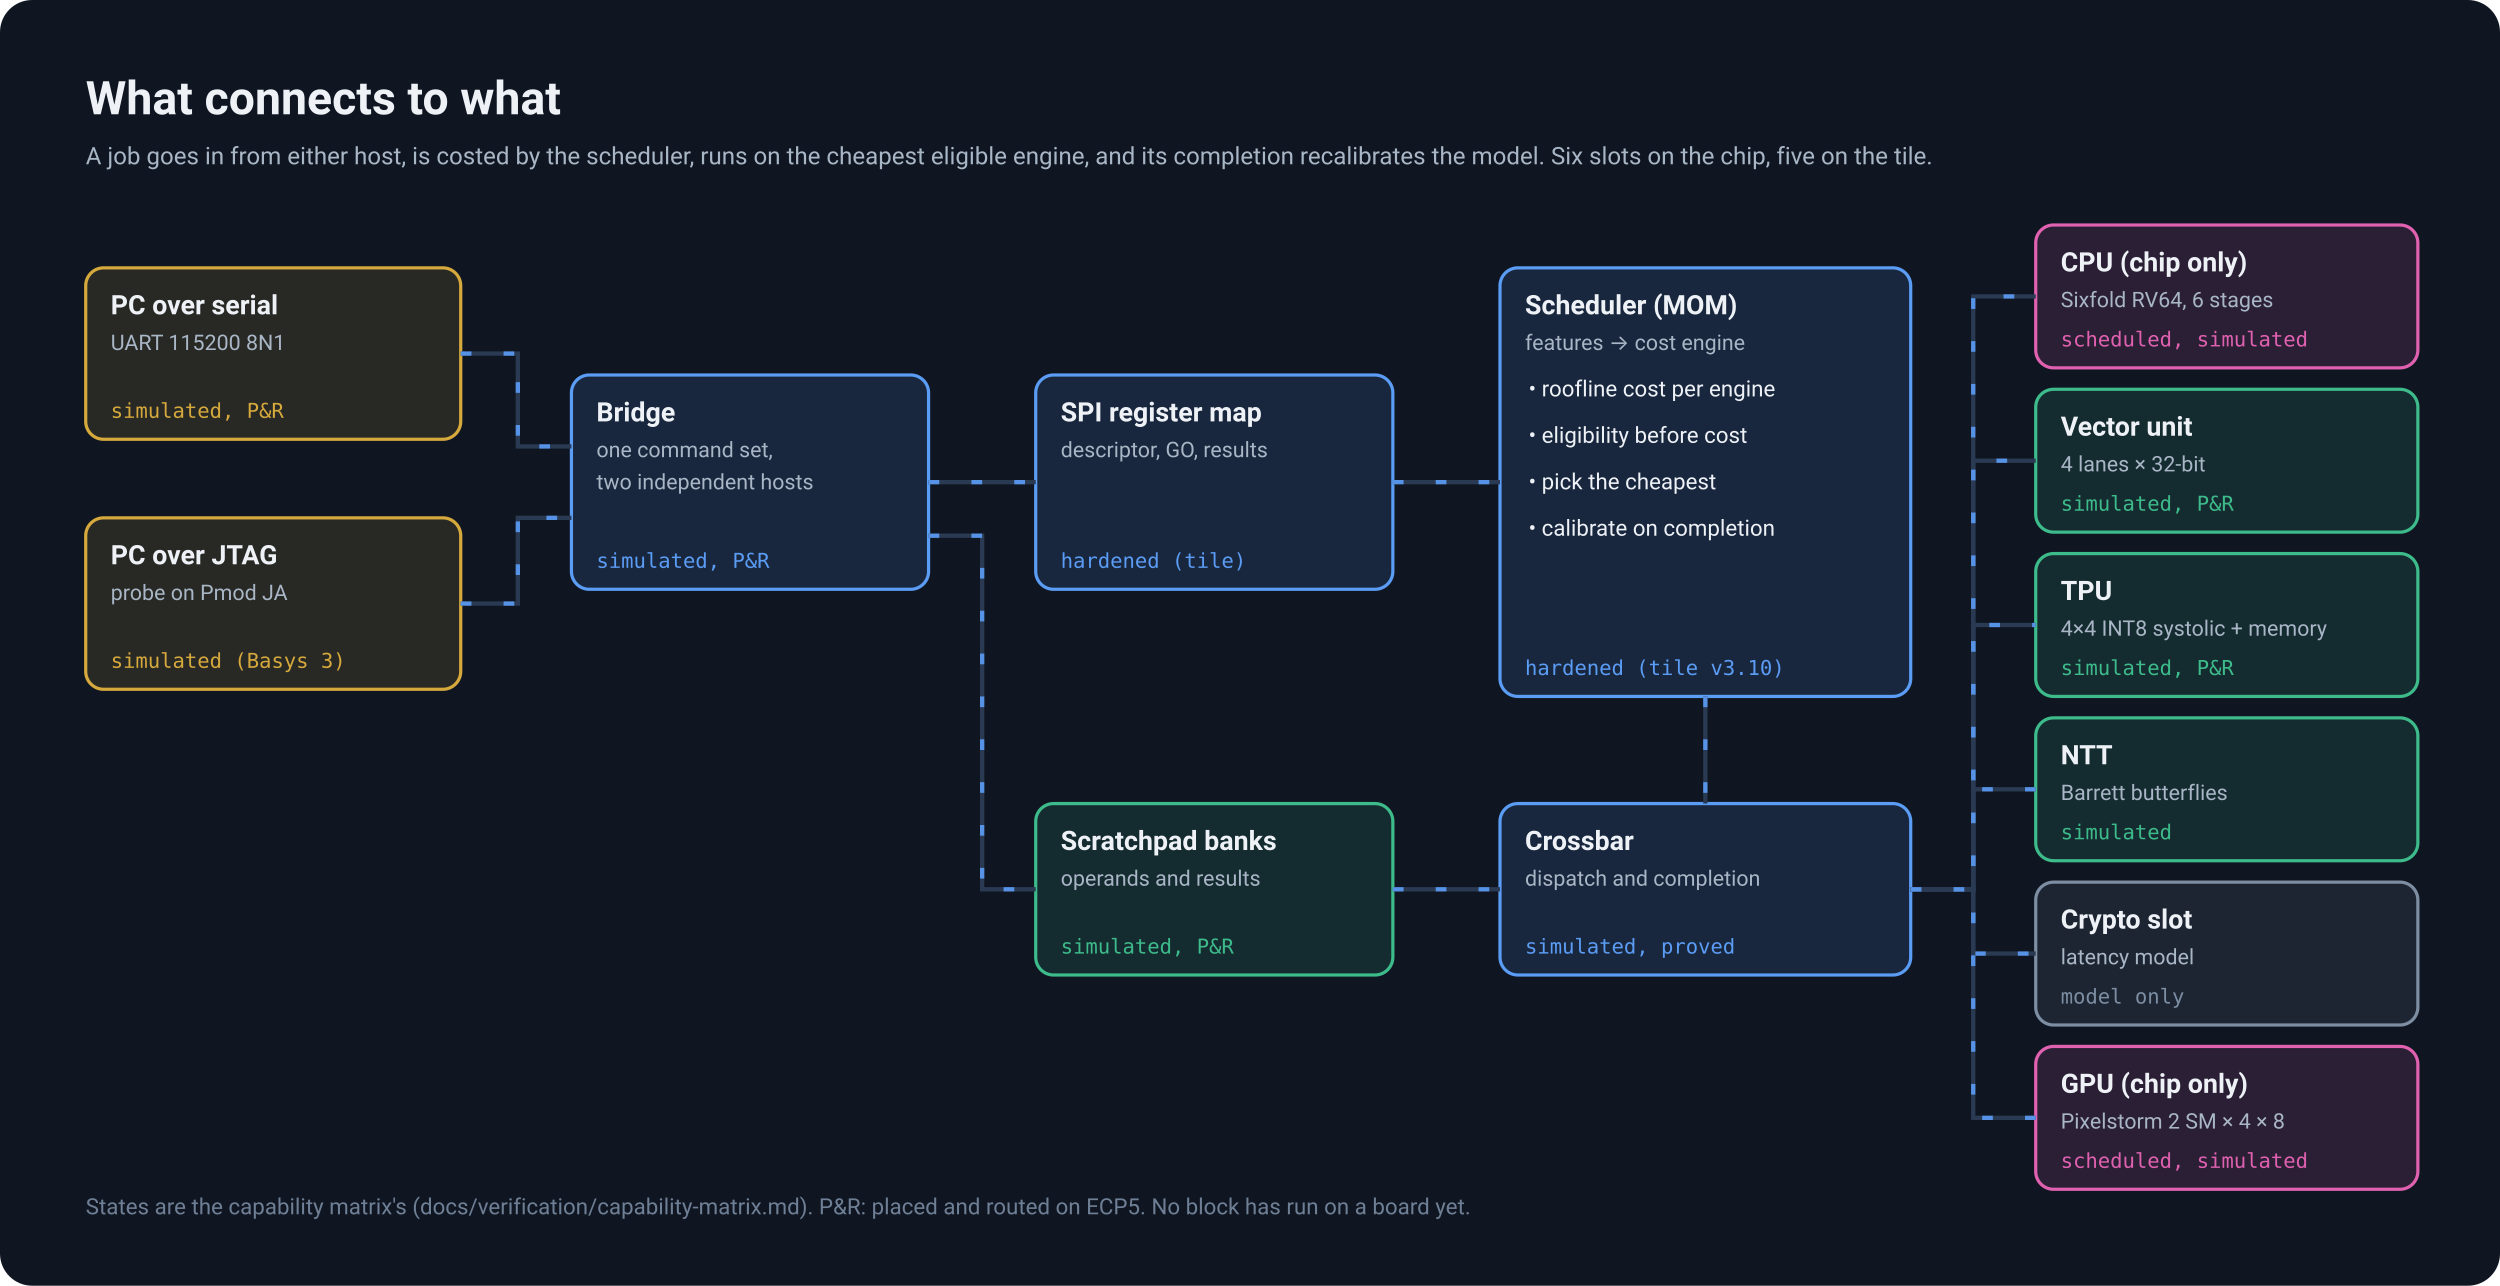
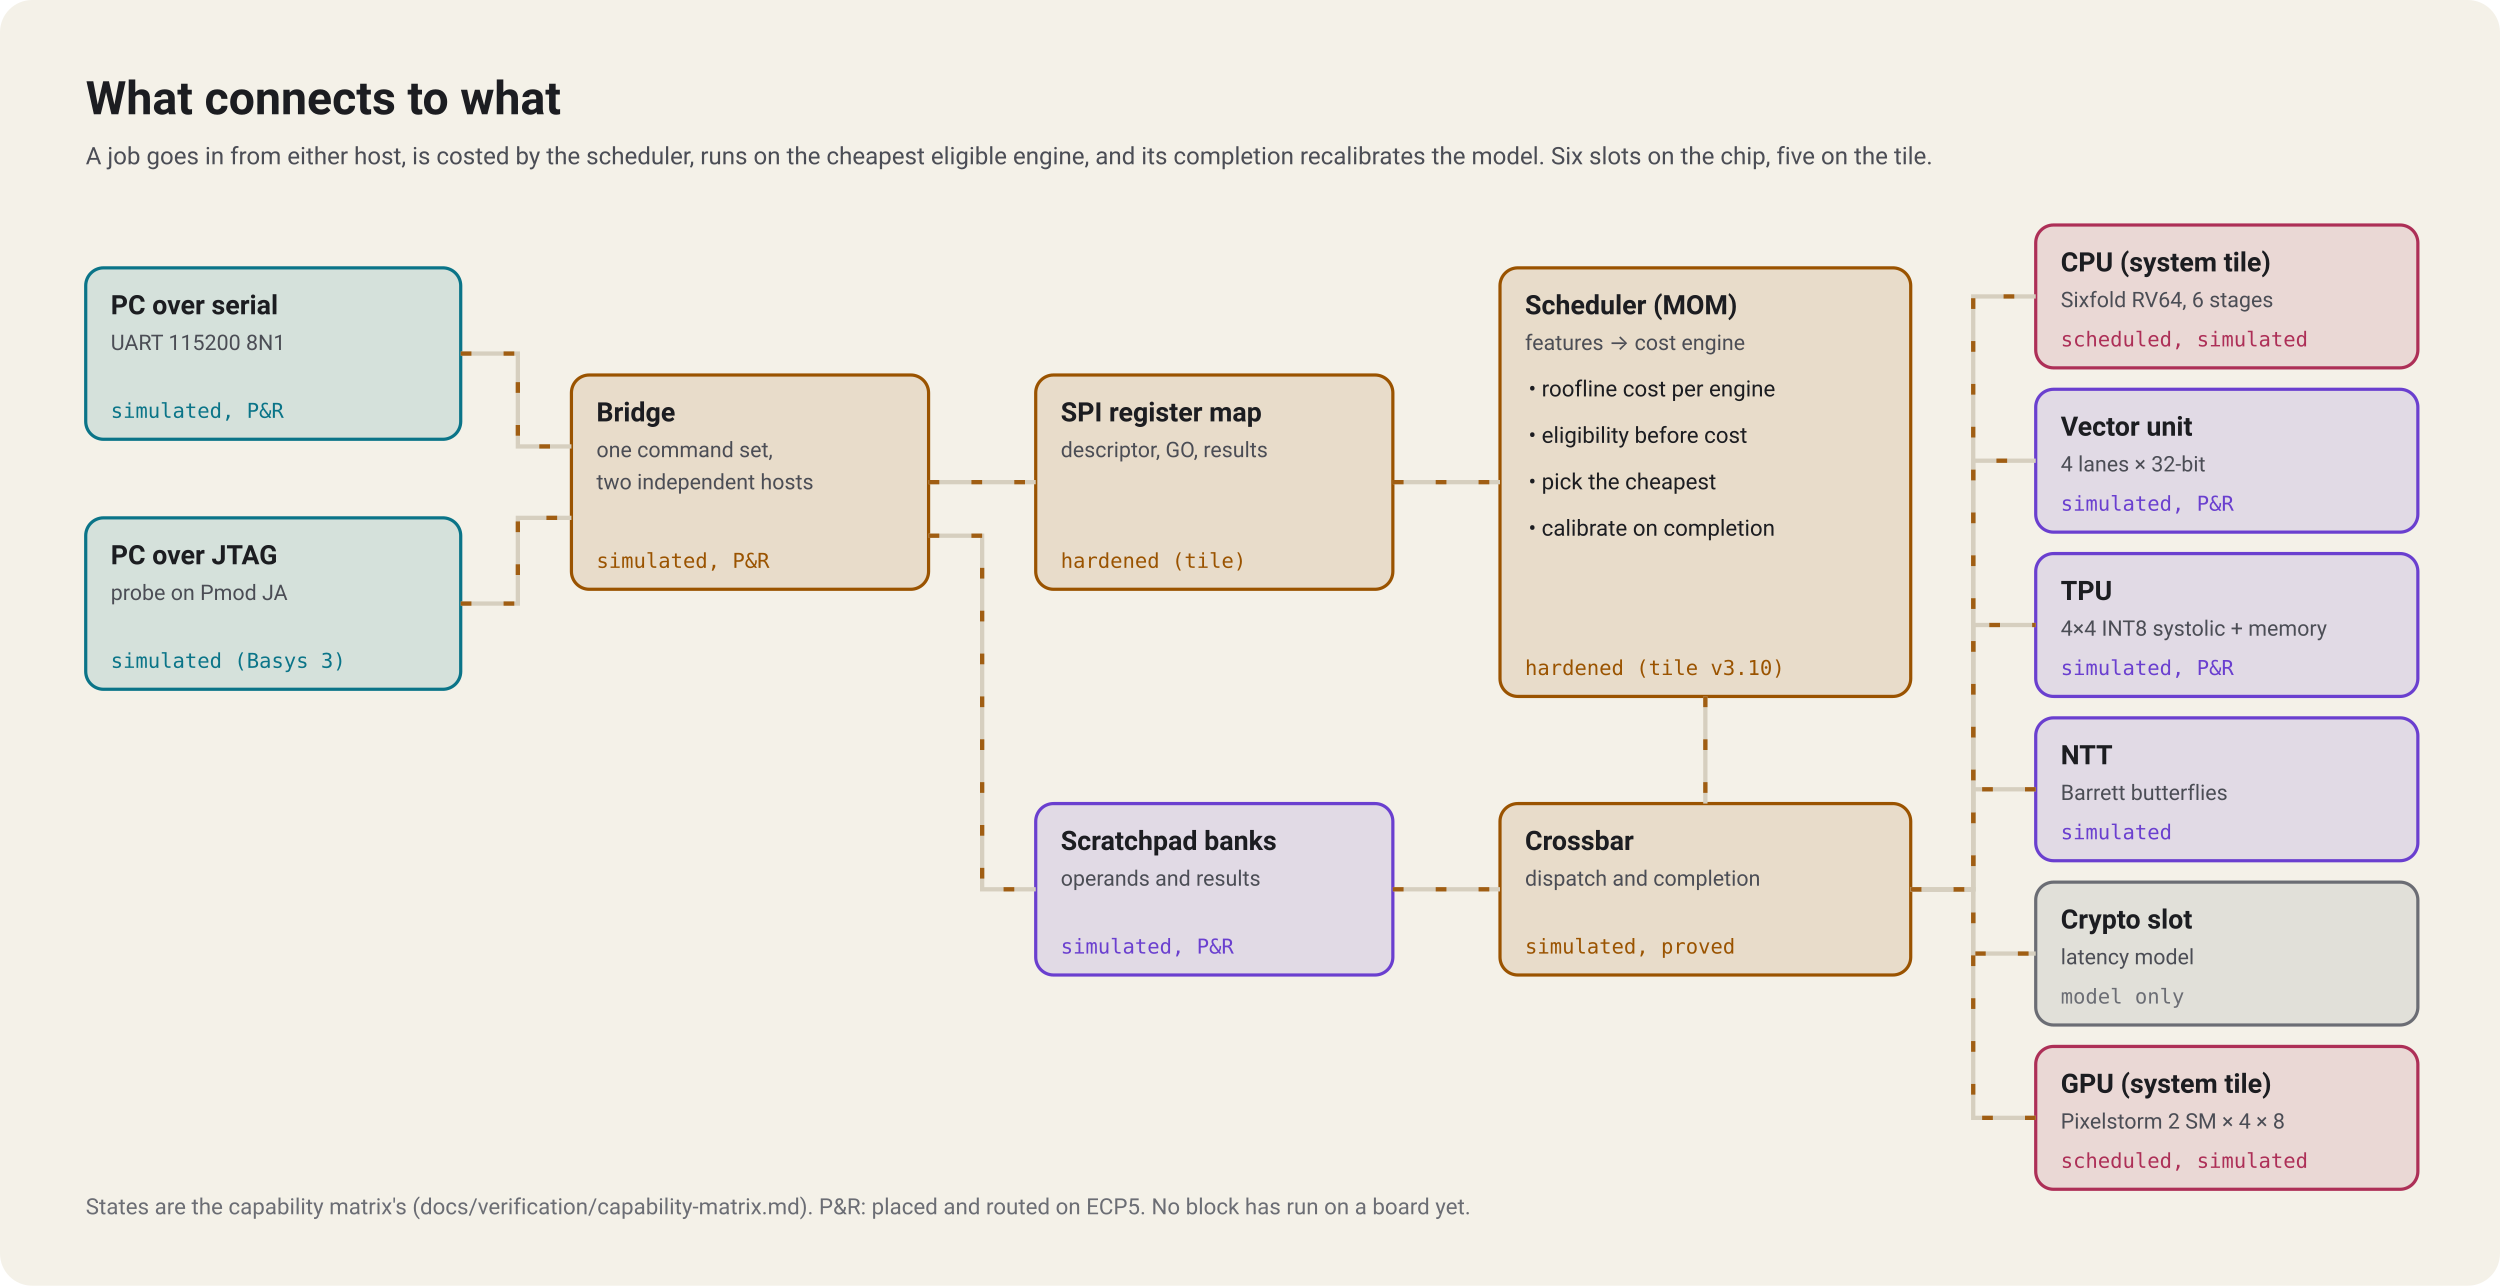
<svg xmlns="http://www.w3.org/2000/svg" viewBox="0 0 1400 720" width="1400" height="720" role="img" aria-labelledby="t d">
  <style>
  @keyframes hy-pulse { 0%,100% { opacity:.35 } 50% { opacity:1 } }
  @keyframes hy-flow  { from { stroke-dashoffset: 48 } to { stroke-dashoffset: 0 } }
  @keyframes hy-in    { from { opacity:0; transform:translateY(6px) } to { opacity:1; transform:none } }
  .pulse { animation: hy-pulse 2.4s ease-in-out infinite; }
  .flow  { stroke-dasharray: 6 18; animation: hy-flow 1.2s linear infinite; }
  .rise  { opacity:0; animation: hy-in .6s ease-out forwards; }
  @media (prefers-reduced-motion: reduce) {
    .pulse, .flow, .rise { animation: none !important; opacity: 1 !important; transform: none !important; }
  }
</style>
-   <rect width="1400" height="720" rx="18" fill="#0f1622" />
-   <text x="48.0" y="64.0" text-anchor="start" style="font-family:ui-sans-serif,system-ui,-apple-system,'Segoe UI',Roboto,sans-serif;font-size:26px;font-weight:750" fill="#eef2f7">What connects to what</text>
-   <text x="48.0" y="92.0" text-anchor="start" style="font-family:ui-sans-serif,system-ui,-apple-system,'Segoe UI',Roboto,sans-serif;font-size:13.5px;font-weight:400" fill="#a9b6c6">A job goes in from either host, is costed by the scheduler, runs on the cheapest eligible engine, and its completion recalibrates the model. Six slots on the chip, five on the tile.</text>
-   <rect x="48" y="150" width="210" height="96" rx="10" fill="#d6a93c" fill-opacity=".13" stroke="#d6a93c" stroke-width="1.8" />
-   <text x="62.0" y="176.0" text-anchor="start" style="font-family:ui-sans-serif,system-ui,-apple-system,'Segoe UI',Roboto,sans-serif;font-size:15px;font-weight:700" fill="#eef2f7">PC over serial</text>
-   <text x="62.0" y="196.0" text-anchor="start" style="font-family:ui-sans-serif,system-ui,-apple-system,'Segoe UI',Roboto,sans-serif;font-size:12px;font-weight:400" fill="#a9b6c6">UART 115200 8N1</text>
-   <text x="62.0" y="234.0" text-anchor="start" style="font-family:ui-monospace,SFMono-Regular,Menlo,Consolas,monospace;font-size:11.5px;font-weight:400" fill="#d6a93c">simulated, P&amp;R</text>
-   <rect x="48" y="290" width="210" height="96" rx="10" fill="#d6a93c" fill-opacity=".13" stroke="#d6a93c" stroke-width="1.8" />
-   <text x="62.0" y="316.0" text-anchor="start" style="font-family:ui-sans-serif,system-ui,-apple-system,'Segoe UI',Roboto,sans-serif;font-size:15px;font-weight:700" fill="#eef2f7">PC over JTAG</text>
-   <text x="62.0" y="336.0" text-anchor="start" style="font-family:ui-sans-serif,system-ui,-apple-system,'Segoe UI',Roboto,sans-serif;font-size:12px;font-weight:400" fill="#a9b6c6">probe on Pmod JA</text>
-   <text x="62.0" y="374.0" text-anchor="start" style="font-family:ui-monospace,SFMono-Regular,Menlo,Consolas,monospace;font-size:11.5px;font-weight:400" fill="#d6a93c">simulated (Basys 3)</text>
-   <rect x="320" y="210" width="200" height="120" rx="10" fill="#5b9cf5" fill-opacity=".13" stroke="#5b9cf5" stroke-width="1.8" />
-   <text x="334.0" y="236.0" text-anchor="start" style="font-family:ui-sans-serif,system-ui,-apple-system,'Segoe UI',Roboto,sans-serif;font-size:15px;font-weight:700" fill="#eef2f7">Bridge</text>
-   <text x="334.0" y="256.0" text-anchor="start" style="font-family:ui-sans-serif,system-ui,-apple-system,'Segoe UI',Roboto,sans-serif;font-size:12px;font-weight:400" fill="#a9b6c6">one command set,</text>
-   <text x="334.0" y="318.0" text-anchor="start" style="font-family:ui-monospace,SFMono-Regular,Menlo,Consolas,monospace;font-size:11.5px;font-weight:400" fill="#5b9cf5">simulated, P&amp;R</text>
-   <text x="334.0" y="274.0" text-anchor="start" style="font-family:ui-sans-serif,system-ui,-apple-system,'Segoe UI',Roboto,sans-serif;font-size:12px;font-weight:400" fill="#a9b6c6">two independent hosts</text>
-   <rect x="580" y="210" width="200" height="120" rx="10" fill="#5b9cf5" fill-opacity=".13" stroke="#5b9cf5" stroke-width="1.8" />
-   <text x="594.0" y="236.0" text-anchor="start" style="font-family:ui-sans-serif,system-ui,-apple-system,'Segoe UI',Roboto,sans-serif;font-size:15px;font-weight:700" fill="#eef2f7">SPI register map</text>
-   <text x="594.0" y="256.0" text-anchor="start" style="font-family:ui-sans-serif,system-ui,-apple-system,'Segoe UI',Roboto,sans-serif;font-size:12px;font-weight:400" fill="#a9b6c6">descriptor, GO, results</text>
-   <text x="594.0" y="318.0" text-anchor="start" style="font-family:ui-monospace,SFMono-Regular,Menlo,Consolas,monospace;font-size:11.5px;font-weight:400" fill="#5b9cf5">hardened (tile)</text>
-   <rect x="840" y="150" width="230" height="240" rx="10" fill="#5b9cf5" fill-opacity=".13" stroke="#5b9cf5" stroke-width="1.8" />
-   <text x="854.0" y="176.0" text-anchor="start" style="font-family:ui-sans-serif,system-ui,-apple-system,'Segoe UI',Roboto,sans-serif;font-size:15px;font-weight:700" fill="#eef2f7">Scheduler (MOM)</text>
-   <text x="854.0" y="196.0" text-anchor="start" style="font-family:ui-sans-serif,system-ui,-apple-system,'Segoe UI',Roboto,sans-serif;font-size:12px;font-weight:400" fill="#a9b6c6">features → cost engine</text>
-   <text x="854.0" y="378.0" text-anchor="start" style="font-family:ui-monospace,SFMono-Regular,Menlo,Consolas,monospace;font-size:11.5px;font-weight:400" fill="#5b9cf5">hardened (tile v3.10)</text>
-   <text x="856.0" y="222.0" text-anchor="start" style="font-family:ui-sans-serif,system-ui,-apple-system,'Segoe UI',Roboto,sans-serif;font-size:12.5px;font-weight:400" fill="#eef2f7">• roofline cost per engine</text>
-   <text x="856.0" y="248.0" text-anchor="start" style="font-family:ui-sans-serif,system-ui,-apple-system,'Segoe UI',Roboto,sans-serif;font-size:12.5px;font-weight:400" fill="#eef2f7">• eligibility before cost</text>
-   <text x="856.0" y="274.0" text-anchor="start" style="font-family:ui-sans-serif,system-ui,-apple-system,'Segoe UI',Roboto,sans-serif;font-size:12.5px;font-weight:400" fill="#eef2f7">• pick the cheapest</text>
-   <text x="856.0" y="300.0" text-anchor="start" style="font-family:ui-sans-serif,system-ui,-apple-system,'Segoe UI',Roboto,sans-serif;font-size:12.5px;font-weight:400" fill="#eef2f7">• calibrate on completion</text>
-   <rect x="840" y="450" width="230" height="96" rx="10" fill="#5b9cf5" fill-opacity=".13" stroke="#5b9cf5" stroke-width="1.8" />
-   <text x="854.0" y="476.0" text-anchor="start" style="font-family:ui-sans-serif,system-ui,-apple-system,'Segoe UI',Roboto,sans-serif;font-size:15px;font-weight:700" fill="#eef2f7">Crossbar</text>
-   <text x="854.0" y="496.0" text-anchor="start" style="font-family:ui-sans-serif,system-ui,-apple-system,'Segoe UI',Roboto,sans-serif;font-size:12px;font-weight:400" fill="#a9b6c6">dispatch and completion</text>
-   <text x="854.0" y="534.0" text-anchor="start" style="font-family:ui-monospace,SFMono-Regular,Menlo,Consolas,monospace;font-size:11.5px;font-weight:400" fill="#5b9cf5">simulated, proved</text>
-   <rect x="1140" y="126" width="214" height="80" rx="10" fill="#e061b0" fill-opacity=".13" stroke="#e061b0" stroke-width="1.8" />
-   <text x="1154.0" y="152.0" text-anchor="start" style="font-family:ui-sans-serif,system-ui,-apple-system,'Segoe UI',Roboto,sans-serif;font-size:15px;font-weight:700" fill="#eef2f7">CPU (chip only)</text>
-   <text x="1154.0" y="172.0" text-anchor="start" style="font-family:ui-sans-serif,system-ui,-apple-system,'Segoe UI',Roboto,sans-serif;font-size:12px;font-weight:400" fill="#a9b6c6">Sixfold RV64, 6 stages</text>
-   <text x="1154.0" y="194.0" text-anchor="start" style="font-family:ui-monospace,SFMono-Regular,Menlo,Consolas,monospace;font-size:11.5px;font-weight:400" fill="#e061b0">scheduled, simulated</text>
-   <rect x="1140" y="218" width="214" height="80" rx="10" fill="#3dbb8a" fill-opacity=".13" stroke="#3dbb8a" stroke-width="1.8" />
-   <text x="1154.0" y="244.0" text-anchor="start" style="font-family:ui-sans-serif,system-ui,-apple-system,'Segoe UI',Roboto,sans-serif;font-size:15px;font-weight:700" fill="#eef2f7">Vector unit</text>
-   <text x="1154.0" y="264.0" text-anchor="start" style="font-family:ui-sans-serif,system-ui,-apple-system,'Segoe UI',Roboto,sans-serif;font-size:12px;font-weight:400" fill="#a9b6c6">4 lanes × 32-bit</text>
-   <text x="1154.0" y="286.0" text-anchor="start" style="font-family:ui-monospace,SFMono-Regular,Menlo,Consolas,monospace;font-size:11.5px;font-weight:400" fill="#3dbb8a">simulated, P&amp;R</text>
-   <rect x="1140" y="310" width="214" height="80" rx="10" fill="#3dbb8a" fill-opacity=".13" stroke="#3dbb8a" stroke-width="1.8" />
-   <text x="1154.0" y="336.0" text-anchor="start" style="font-family:ui-sans-serif,system-ui,-apple-system,'Segoe UI',Roboto,sans-serif;font-size:15px;font-weight:700" fill="#eef2f7">TPU</text>
-   <text x="1154.0" y="356.0" text-anchor="start" style="font-family:ui-sans-serif,system-ui,-apple-system,'Segoe UI',Roboto,sans-serif;font-size:12px;font-weight:400" fill="#a9b6c6">4×4 INT8 systolic + memory</text>
-   <text x="1154.0" y="378.0" text-anchor="start" style="font-family:ui-monospace,SFMono-Regular,Menlo,Consolas,monospace;font-size:11.5px;font-weight:400" fill="#3dbb8a">simulated, P&amp;R</text>
-   <rect x="1140" y="402" width="214" height="80" rx="10" fill="#3dbb8a" fill-opacity=".13" stroke="#3dbb8a" stroke-width="1.8" />
-   <text x="1154.0" y="428.0" text-anchor="start" style="font-family:ui-sans-serif,system-ui,-apple-system,'Segoe UI',Roboto,sans-serif;font-size:15px;font-weight:700" fill="#eef2f7">NTT</text>
-   <text x="1154.0" y="448.0" text-anchor="start" style="font-family:ui-sans-serif,system-ui,-apple-system,'Segoe UI',Roboto,sans-serif;font-size:12px;font-weight:400" fill="#a9b6c6">Barrett butterflies</text>
-   <text x="1154.0" y="470.0" text-anchor="start" style="font-family:ui-monospace,SFMono-Regular,Menlo,Consolas,monospace;font-size:11.5px;font-weight:400" fill="#3dbb8a">simulated</text>
-   <rect x="1140" y="494" width="214" height="80" rx="10" fill="#7d8ea3" fill-opacity=".13" stroke="#7d8ea3" stroke-width="1.8" />
-   <text x="1154.0" y="520.0" text-anchor="start" style="font-family:ui-sans-serif,system-ui,-apple-system,'Segoe UI',Roboto,sans-serif;font-size:15px;font-weight:700" fill="#eef2f7">Crypto slot</text>
-   <text x="1154.0" y="540.0" text-anchor="start" style="font-family:ui-sans-serif,system-ui,-apple-system,'Segoe UI',Roboto,sans-serif;font-size:12px;font-weight:400" fill="#a9b6c6">latency model</text>
-   <text x="1154.0" y="562.0" text-anchor="start" style="font-family:ui-monospace,SFMono-Regular,Menlo,Consolas,monospace;font-size:11.5px;font-weight:400" fill="#7d8ea3">model only</text>
-   <rect x="1140" y="586" width="214" height="80" rx="10" fill="#e061b0" fill-opacity=".13" stroke="#e061b0" stroke-width="1.8" />
-   <text x="1154.0" y="612.0" text-anchor="start" style="font-family:ui-sans-serif,system-ui,-apple-system,'Segoe UI',Roboto,sans-serif;font-size:15px;font-weight:700" fill="#eef2f7">GPU (chip only)</text>
-   <text x="1154.0" y="632.0" text-anchor="start" style="font-family:ui-sans-serif,system-ui,-apple-system,'Segoe UI',Roboto,sans-serif;font-size:12px;font-weight:400" fill="#a9b6c6">Pixelstorm 2 SM × 4 × 8</text>
-   <text x="1154.0" y="654.0" text-anchor="start" style="font-family:ui-monospace,SFMono-Regular,Menlo,Consolas,monospace;font-size:11.5px;font-weight:400" fill="#e061b0">scheduled, simulated</text>
-   <rect x="580" y="450" width="200" height="96" rx="10" fill="#3dbb8a" fill-opacity=".13" stroke="#3dbb8a" stroke-width="1.8" />
-   <text x="594.0" y="476.0" text-anchor="start" style="font-family:ui-sans-serif,system-ui,-apple-system,'Segoe UI',Roboto,sans-serif;font-size:15px;font-weight:700" fill="#eef2f7">Scratchpad banks</text>
-   <text x="594.0" y="496.0" text-anchor="start" style="font-family:ui-sans-serif,system-ui,-apple-system,'Segoe UI',Roboto,sans-serif;font-size:12px;font-weight:400" fill="#a9b6c6">operands and results</text>
-   <text x="594.0" y="534.0" text-anchor="start" style="font-family:ui-monospace,SFMono-Regular,Menlo,Consolas,monospace;font-size:11.5px;font-weight:400" fill="#3dbb8a">simulated, P&amp;R</text>
-   <path d="M258,198 H290 V250 H320" fill="none" stroke="#2a3a52" stroke-width="2.4" />
-   <path class="flow" d="M258,198 H290 V250 H320" fill="none" stroke="#5b9cf5" stroke-width="2.4" stroke-opacity=".9" />
-   <path d="M258,338 H290 V290 H320" fill="none" stroke="#2a3a52" stroke-width="2.4" />
-   <path class="flow" d="M258,338 H290 V290 H320" fill="none" stroke="#5b9cf5" stroke-width="2.4" stroke-opacity=".9" />
-   <path d="M520,270 H580" fill="none" stroke="#2a3a52" stroke-width="2.4" />
-   <path class="flow" d="M520,270 H580" fill="none" stroke="#5b9cf5" stroke-width="2.4" stroke-opacity=".9" />
-   <path d="M780,270 H840" fill="none" stroke="#2a3a52" stroke-width="2.4" />
-   <path class="flow" d="M780,270 H840" fill="none" stroke="#5b9cf5" stroke-width="2.4" stroke-opacity=".9" />
-   <path d="M955,390 V450" fill="none" stroke="#2a3a52" stroke-width="2.4" />
-   <path class="flow" d="M955,390 V450" fill="none" stroke="#5b9cf5" stroke-width="2.4" stroke-opacity=".9" />
-   <path d="M520,300 H550 V498 H580" fill="none" stroke="#2a3a52" stroke-width="2.4" />
-   <path class="flow" d="M520,300 H550 V498 H580" fill="none" stroke="#5b9cf5" stroke-width="2.4" stroke-opacity=".9" />
-   <path d="M780,498 H840" fill="none" stroke="#2a3a52" stroke-width="2.4" />
-   <path class="flow" d="M780,498 H840" fill="none" stroke="#5b9cf5" stroke-width="2.4" stroke-opacity=".9" />
-   <path d="M1070,498 H1105 V166 H1140" fill="none" stroke="#2a3a52" stroke-width="2.4" />
-   <path class="flow" d="M1070,498 H1105 V166 H1140" fill="none" stroke="#5b9cf5" stroke-width="2.4" stroke-opacity=".9" />
-   <path d="M1070,498 H1105 V258 H1140" fill="none" stroke="#2a3a52" stroke-width="2.4" />
-   <path class="flow" d="M1070,498 H1105 V258 H1140" fill="none" stroke="#5b9cf5" stroke-width="2.4" stroke-opacity=".9" />
-   <path d="M1070,498 H1105 V350 H1140" fill="none" stroke="#2a3a52" stroke-width="2.4" />
-   <path class="flow" d="M1070,498 H1105 V350 H1140" fill="none" stroke="#5b9cf5" stroke-width="2.4" stroke-opacity=".9" />
-   <path d="M1070,498 H1105 V442 H1140" fill="none" stroke="#2a3a52" stroke-width="2.4" />
-   <path class="flow" d="M1070,498 H1105 V442 H1140" fill="none" stroke="#5b9cf5" stroke-width="2.4" stroke-opacity=".9" />
-   <path d="M1070,498 H1105 V534 H1140" fill="none" stroke="#2a3a52" stroke-width="2.4" />
-   <path class="flow" d="M1070,498 H1105 V534 H1140" fill="none" stroke="#5b9cf5" stroke-width="2.4" stroke-opacity=".9" />
-   <path d="M1070,498 H1105 V626 H1140" fill="none" stroke="#2a3a52" stroke-width="2.4" />
-   <path class="flow" d="M1070,498 H1105 V626 H1140" fill="none" stroke="#5b9cf5" stroke-width="2.4" stroke-opacity=".9" />
-   <text x="48.0" y="680.0" text-anchor="start" style="font-family:ui-sans-serif,system-ui,-apple-system,'Segoe UI',Roboto,sans-serif;font-size:12.5px;font-weight:400" fill="#6f7f95">States are the capability matrix's (docs/verification/capability-matrix.md). P&amp;R: placed and routed on ECP5. No block has run on a board yet.</text>
+   <rect width="1400" height="720" rx="18" fill="#f4f1e8" />
+   <text x="48.0" y="64.0" text-anchor="start" style="font-family:ui-sans-serif,system-ui,-apple-system,'Segoe UI',Roboto,sans-serif;font-size:26px;font-weight:750" fill="#1c1d21">What connects to what</text>
+   <text x="48.0" y="92.0" text-anchor="start" style="font-family:ui-sans-serif,system-ui,-apple-system,'Segoe UI',Roboto,sans-serif;font-size:13.5px;font-weight:400" fill="#4b4d55">A job goes in from either host, is costed by the scheduler, runs on the cheapest eligible engine, and its completion recalibrates the model. Six slots on the chip, five on the tile.</text>
+   <rect x="48" y="150" width="210" height="96" rx="10" fill="#0a7488" fill-opacity=".13" stroke="#0a7488" stroke-width="1.8" />
+   <text x="62.0" y="176.0" text-anchor="start" style="font-family:ui-sans-serif,system-ui,-apple-system,'Segoe UI',Roboto,sans-serif;font-size:15px;font-weight:700" fill="#1c1d21">PC over serial</text>
+   <text x="62.0" y="196.0" text-anchor="start" style="font-family:ui-sans-serif,system-ui,-apple-system,'Segoe UI',Roboto,sans-serif;font-size:12px;font-weight:400" fill="#4b4d55">UART 115200 8N1</text>
+   <text x="62.0" y="234.0" text-anchor="start" style="font-family:ui-monospace,SFMono-Regular,Menlo,Consolas,monospace;font-size:11.5px;font-weight:400" fill="#0a7488">simulated, P&amp;R</text>
+   <rect x="48" y="290" width="210" height="96" rx="10" fill="#0a7488" fill-opacity=".13" stroke="#0a7488" stroke-width="1.8" />
+   <text x="62.0" y="316.0" text-anchor="start" style="font-family:ui-sans-serif,system-ui,-apple-system,'Segoe UI',Roboto,sans-serif;font-size:15px;font-weight:700" fill="#1c1d21">PC over JTAG</text>
+   <text x="62.0" y="336.0" text-anchor="start" style="font-family:ui-sans-serif,system-ui,-apple-system,'Segoe UI',Roboto,sans-serif;font-size:12px;font-weight:400" fill="#4b4d55">probe on Pmod JA</text>
+   <text x="62.0" y="374.0" text-anchor="start" style="font-family:ui-monospace,SFMono-Regular,Menlo,Consolas,monospace;font-size:11.5px;font-weight:400" fill="#0a7488">simulated (Basys 3)</text>
+   <rect x="320" y="210" width="200" height="120" rx="10" fill="#9a5300" fill-opacity=".13" stroke="#9a5300" stroke-width="1.8" />
+   <text x="334.0" y="236.0" text-anchor="start" style="font-family:ui-sans-serif,system-ui,-apple-system,'Segoe UI',Roboto,sans-serif;font-size:15px;font-weight:700" fill="#1c1d21">Bridge</text>
+   <text x="334.0" y="256.0" text-anchor="start" style="font-family:ui-sans-serif,system-ui,-apple-system,'Segoe UI',Roboto,sans-serif;font-size:12px;font-weight:400" fill="#4b4d55">one command set,</text>
+   <text x="334.0" y="318.0" text-anchor="start" style="font-family:ui-monospace,SFMono-Regular,Menlo,Consolas,monospace;font-size:11.5px;font-weight:400" fill="#9a5300">simulated, P&amp;R</text>
+   <text x="334.0" y="274.0" text-anchor="start" style="font-family:ui-sans-serif,system-ui,-apple-system,'Segoe UI',Roboto,sans-serif;font-size:12px;font-weight:400" fill="#4b4d55">two independent hosts</text>
+   <rect x="580" y="210" width="200" height="120" rx="10" fill="#9a5300" fill-opacity=".13" stroke="#9a5300" stroke-width="1.8" />
+   <text x="594.0" y="236.0" text-anchor="start" style="font-family:ui-sans-serif,system-ui,-apple-system,'Segoe UI',Roboto,sans-serif;font-size:15px;font-weight:700" fill="#1c1d21">SPI register map</text>
+   <text x="594.0" y="256.0" text-anchor="start" style="font-family:ui-sans-serif,system-ui,-apple-system,'Segoe UI',Roboto,sans-serif;font-size:12px;font-weight:400" fill="#4b4d55">descriptor, GO, results</text>
+   <text x="594.0" y="318.0" text-anchor="start" style="font-family:ui-monospace,SFMono-Regular,Menlo,Consolas,monospace;font-size:11.5px;font-weight:400" fill="#9a5300">hardened (tile)</text>
+   <rect x="840" y="150" width="230" height="240" rx="10" fill="#9a5300" fill-opacity=".13" stroke="#9a5300" stroke-width="1.8" />
+   <text x="854.0" y="176.0" text-anchor="start" style="font-family:ui-sans-serif,system-ui,-apple-system,'Segoe UI',Roboto,sans-serif;font-size:15px;font-weight:700" fill="#1c1d21">Scheduler (MOM)</text>
+   <text x="854.0" y="196.0" text-anchor="start" style="font-family:ui-sans-serif,system-ui,-apple-system,'Segoe UI',Roboto,sans-serif;font-size:12px;font-weight:400" fill="#4b4d55">features → cost engine</text>
+   <text x="854.0" y="378.0" text-anchor="start" style="font-family:ui-monospace,SFMono-Regular,Menlo,Consolas,monospace;font-size:11.5px;font-weight:400" fill="#9a5300">hardened (tile v3.10)</text>
+   <text x="856.0" y="222.0" text-anchor="start" style="font-family:ui-sans-serif,system-ui,-apple-system,'Segoe UI',Roboto,sans-serif;font-size:12.5px;font-weight:400" fill="#1c1d21">• roofline cost per engine</text>
+   <text x="856.0" y="248.0" text-anchor="start" style="font-family:ui-sans-serif,system-ui,-apple-system,'Segoe UI',Roboto,sans-serif;font-size:12.5px;font-weight:400" fill="#1c1d21">• eligibility before cost</text>
+   <text x="856.0" y="274.0" text-anchor="start" style="font-family:ui-sans-serif,system-ui,-apple-system,'Segoe UI',Roboto,sans-serif;font-size:12.5px;font-weight:400" fill="#1c1d21">• pick the cheapest</text>
+   <text x="856.0" y="300.0" text-anchor="start" style="font-family:ui-sans-serif,system-ui,-apple-system,'Segoe UI',Roboto,sans-serif;font-size:12.5px;font-weight:400" fill="#1c1d21">• calibrate on completion</text>
+   <rect x="840" y="450" width="230" height="96" rx="10" fill="#9a5300" fill-opacity=".13" stroke="#9a5300" stroke-width="1.8" />
+   <text x="854.0" y="476.0" text-anchor="start" style="font-family:ui-sans-serif,system-ui,-apple-system,'Segoe UI',Roboto,sans-serif;font-size:15px;font-weight:700" fill="#1c1d21">Crossbar</text>
+   <text x="854.0" y="496.0" text-anchor="start" style="font-family:ui-sans-serif,system-ui,-apple-system,'Segoe UI',Roboto,sans-serif;font-size:12px;font-weight:400" fill="#4b4d55">dispatch and completion</text>
+   <text x="854.0" y="534.0" text-anchor="start" style="font-family:ui-monospace,SFMono-Regular,Menlo,Consolas,monospace;font-size:11.5px;font-weight:400" fill="#9a5300">simulated, proved</text>
+   <rect x="1140" y="126" width="214" height="80" rx="10" fill="#ad2f57" fill-opacity=".13" stroke="#ad2f57" stroke-width="1.8" />
+   <text x="1154.0" y="152.0" text-anchor="start" style="font-family:ui-sans-serif,system-ui,-apple-system,'Segoe UI',Roboto,sans-serif;font-size:15px;font-weight:700" fill="#1c1d21">CPU (system tile)</text>
+   <text x="1154.0" y="172.0" text-anchor="start" style="font-family:ui-sans-serif,system-ui,-apple-system,'Segoe UI',Roboto,sans-serif;font-size:12px;font-weight:400" fill="#4b4d55">Sixfold RV64, 6 stages</text>
+   <text x="1154.0" y="194.0" text-anchor="start" style="font-family:ui-monospace,SFMono-Regular,Menlo,Consolas,monospace;font-size:11.5px;font-weight:400" fill="#ad2f57">scheduled, simulated</text>
+   <rect x="1140" y="218" width="214" height="80" rx="10" fill="#6a3fcf" fill-opacity=".13" stroke="#6a3fcf" stroke-width="1.8" />
+   <text x="1154.0" y="244.0" text-anchor="start" style="font-family:ui-sans-serif,system-ui,-apple-system,'Segoe UI',Roboto,sans-serif;font-size:15px;font-weight:700" fill="#1c1d21">Vector unit</text>
+   <text x="1154.0" y="264.0" text-anchor="start" style="font-family:ui-sans-serif,system-ui,-apple-system,'Segoe UI',Roboto,sans-serif;font-size:12px;font-weight:400" fill="#4b4d55">4 lanes × 32-bit</text>
+   <text x="1154.0" y="286.0" text-anchor="start" style="font-family:ui-monospace,SFMono-Regular,Menlo,Consolas,monospace;font-size:11.5px;font-weight:400" fill="#6a3fcf">simulated, P&amp;R</text>
+   <rect x="1140" y="310" width="214" height="80" rx="10" fill="#6a3fcf" fill-opacity=".13" stroke="#6a3fcf" stroke-width="1.8" />
+   <text x="1154.0" y="336.0" text-anchor="start" style="font-family:ui-sans-serif,system-ui,-apple-system,'Segoe UI',Roboto,sans-serif;font-size:15px;font-weight:700" fill="#1c1d21">TPU</text>
+   <text x="1154.0" y="356.0" text-anchor="start" style="font-family:ui-sans-serif,system-ui,-apple-system,'Segoe UI',Roboto,sans-serif;font-size:12px;font-weight:400" fill="#4b4d55">4×4 INT8 systolic + memory</text>
+   <text x="1154.0" y="378.0" text-anchor="start" style="font-family:ui-monospace,SFMono-Regular,Menlo,Consolas,monospace;font-size:11.5px;font-weight:400" fill="#6a3fcf">simulated, P&amp;R</text>
+   <rect x="1140" y="402" width="214" height="80" rx="10" fill="#6a3fcf" fill-opacity=".13" stroke="#6a3fcf" stroke-width="1.8" />
+   <text x="1154.0" y="428.0" text-anchor="start" style="font-family:ui-sans-serif,system-ui,-apple-system,'Segoe UI',Roboto,sans-serif;font-size:15px;font-weight:700" fill="#1c1d21">NTT</text>
+   <text x="1154.0" y="448.0" text-anchor="start" style="font-family:ui-sans-serif,system-ui,-apple-system,'Segoe UI',Roboto,sans-serif;font-size:12px;font-weight:400" fill="#4b4d55">Barrett butterflies</text>
+   <text x="1154.0" y="470.0" text-anchor="start" style="font-family:ui-monospace,SFMono-Regular,Menlo,Consolas,monospace;font-size:11.5px;font-weight:400" fill="#6a3fcf">simulated</text>
+   <rect x="1140" y="494" width="214" height="80" rx="10" fill="#6b6d74" fill-opacity=".13" stroke="#6b6d74" stroke-width="1.8" />
+   <text x="1154.0" y="520.0" text-anchor="start" style="font-family:ui-sans-serif,system-ui,-apple-system,'Segoe UI',Roboto,sans-serif;font-size:15px;font-weight:700" fill="#1c1d21">Crypto slot</text>
+   <text x="1154.0" y="540.0" text-anchor="start" style="font-family:ui-sans-serif,system-ui,-apple-system,'Segoe UI',Roboto,sans-serif;font-size:12px;font-weight:400" fill="#4b4d55">latency model</text>
+   <text x="1154.0" y="562.0" text-anchor="start" style="font-family:ui-monospace,SFMono-Regular,Menlo,Consolas,monospace;font-size:11.5px;font-weight:400" fill="#6b6d74">model only</text>
+   <rect x="1140" y="586" width="214" height="80" rx="10" fill="#ad2f57" fill-opacity=".13" stroke="#ad2f57" stroke-width="1.8" />
+   <text x="1154.0" y="612.0" text-anchor="start" style="font-family:ui-sans-serif,system-ui,-apple-system,'Segoe UI',Roboto,sans-serif;font-size:15px;font-weight:700" fill="#1c1d21">GPU (system tile)</text>
+   <text x="1154.0" y="632.0" text-anchor="start" style="font-family:ui-sans-serif,system-ui,-apple-system,'Segoe UI',Roboto,sans-serif;font-size:12px;font-weight:400" fill="#4b4d55">Pixelstorm 2 SM × 4 × 8</text>
+   <text x="1154.0" y="654.0" text-anchor="start" style="font-family:ui-monospace,SFMono-Regular,Menlo,Consolas,monospace;font-size:11.5px;font-weight:400" fill="#ad2f57">scheduled, simulated</text>
+   <rect x="580" y="450" width="200" height="96" rx="10" fill="#6a3fcf" fill-opacity=".13" stroke="#6a3fcf" stroke-width="1.8" />
+   <text x="594.0" y="476.0" text-anchor="start" style="font-family:ui-sans-serif,system-ui,-apple-system,'Segoe UI',Roboto,sans-serif;font-size:15px;font-weight:700" fill="#1c1d21">Scratchpad banks</text>
+   <text x="594.0" y="496.0" text-anchor="start" style="font-family:ui-sans-serif,system-ui,-apple-system,'Segoe UI',Roboto,sans-serif;font-size:12px;font-weight:400" fill="#4b4d55">operands and results</text>
+   <text x="594.0" y="534.0" text-anchor="start" style="font-family:ui-monospace,SFMono-Regular,Menlo,Consolas,monospace;font-size:11.5px;font-weight:400" fill="#6a3fcf">simulated, P&amp;R</text>
+   <path d="M258,198 H290 V250 H320" fill="none" stroke="#d6cfbf" stroke-width="2.4" />
+   <path class="flow" d="M258,198 H290 V250 H320" fill="none" stroke="#9a5300" stroke-width="2.4" stroke-opacity=".9" />
+   <path d="M258,338 H290 V290 H320" fill="none" stroke="#d6cfbf" stroke-width="2.4" />
+   <path class="flow" d="M258,338 H290 V290 H320" fill="none" stroke="#9a5300" stroke-width="2.4" stroke-opacity=".9" />
+   <path d="M520,270 H580" fill="none" stroke="#d6cfbf" stroke-width="2.4" />
+   <path class="flow" d="M520,270 H580" fill="none" stroke="#9a5300" stroke-width="2.4" stroke-opacity=".9" />
+   <path d="M780,270 H840" fill="none" stroke="#d6cfbf" stroke-width="2.4" />
+   <path class="flow" d="M780,270 H840" fill="none" stroke="#9a5300" stroke-width="2.4" stroke-opacity=".9" />
+   <path d="M955,390 V450" fill="none" stroke="#d6cfbf" stroke-width="2.4" />
+   <path class="flow" d="M955,390 V450" fill="none" stroke="#9a5300" stroke-width="2.4" stroke-opacity=".9" />
+   <path d="M520,300 H550 V498 H580" fill="none" stroke="#d6cfbf" stroke-width="2.4" />
+   <path class="flow" d="M520,300 H550 V498 H580" fill="none" stroke="#9a5300" stroke-width="2.4" stroke-opacity=".9" />
+   <path d="M780,498 H840" fill="none" stroke="#d6cfbf" stroke-width="2.4" />
+   <path class="flow" d="M780,498 H840" fill="none" stroke="#9a5300" stroke-width="2.4" stroke-opacity=".9" />
+   <path d="M1070,498 H1105 V166 H1140" fill="none" stroke="#d6cfbf" stroke-width="2.4" />
+   <path class="flow" d="M1070,498 H1105 V166 H1140" fill="none" stroke="#9a5300" stroke-width="2.4" stroke-opacity=".9" />
+   <path d="M1070,498 H1105 V258 H1140" fill="none" stroke="#d6cfbf" stroke-width="2.4" />
+   <path class="flow" d="M1070,498 H1105 V258 H1140" fill="none" stroke="#9a5300" stroke-width="2.4" stroke-opacity=".9" />
+   <path d="M1070,498 H1105 V350 H1140" fill="none" stroke="#d6cfbf" stroke-width="2.4" />
+   <path class="flow" d="M1070,498 H1105 V350 H1140" fill="none" stroke="#9a5300" stroke-width="2.4" stroke-opacity=".9" />
+   <path d="M1070,498 H1105 V442 H1140" fill="none" stroke="#d6cfbf" stroke-width="2.4" />
+   <path class="flow" d="M1070,498 H1105 V442 H1140" fill="none" stroke="#9a5300" stroke-width="2.4" stroke-opacity=".9" />
+   <path d="M1070,498 H1105 V534 H1140" fill="none" stroke="#d6cfbf" stroke-width="2.4" />
+   <path class="flow" d="M1070,498 H1105 V534 H1140" fill="none" stroke="#9a5300" stroke-width="2.4" stroke-opacity=".9" />
+   <path d="M1070,498 H1105 V626 H1140" fill="none" stroke="#d6cfbf" stroke-width="2.4" />
+   <path class="flow" d="M1070,498 H1105 V626 H1140" fill="none" stroke="#9a5300" stroke-width="2.4" stroke-opacity=".9" />
+   <text x="48.0" y="680.0" text-anchor="start" style="font-family:ui-sans-serif,system-ui,-apple-system,'Segoe UI',Roboto,sans-serif;font-size:12.5px;font-weight:400" fill="#6b6d74">States are the capability matrix's (docs/verification/capability-matrix.md). P&amp;R: placed and routed on ECP5. No block has run on a board yet.</text>
</svg>
